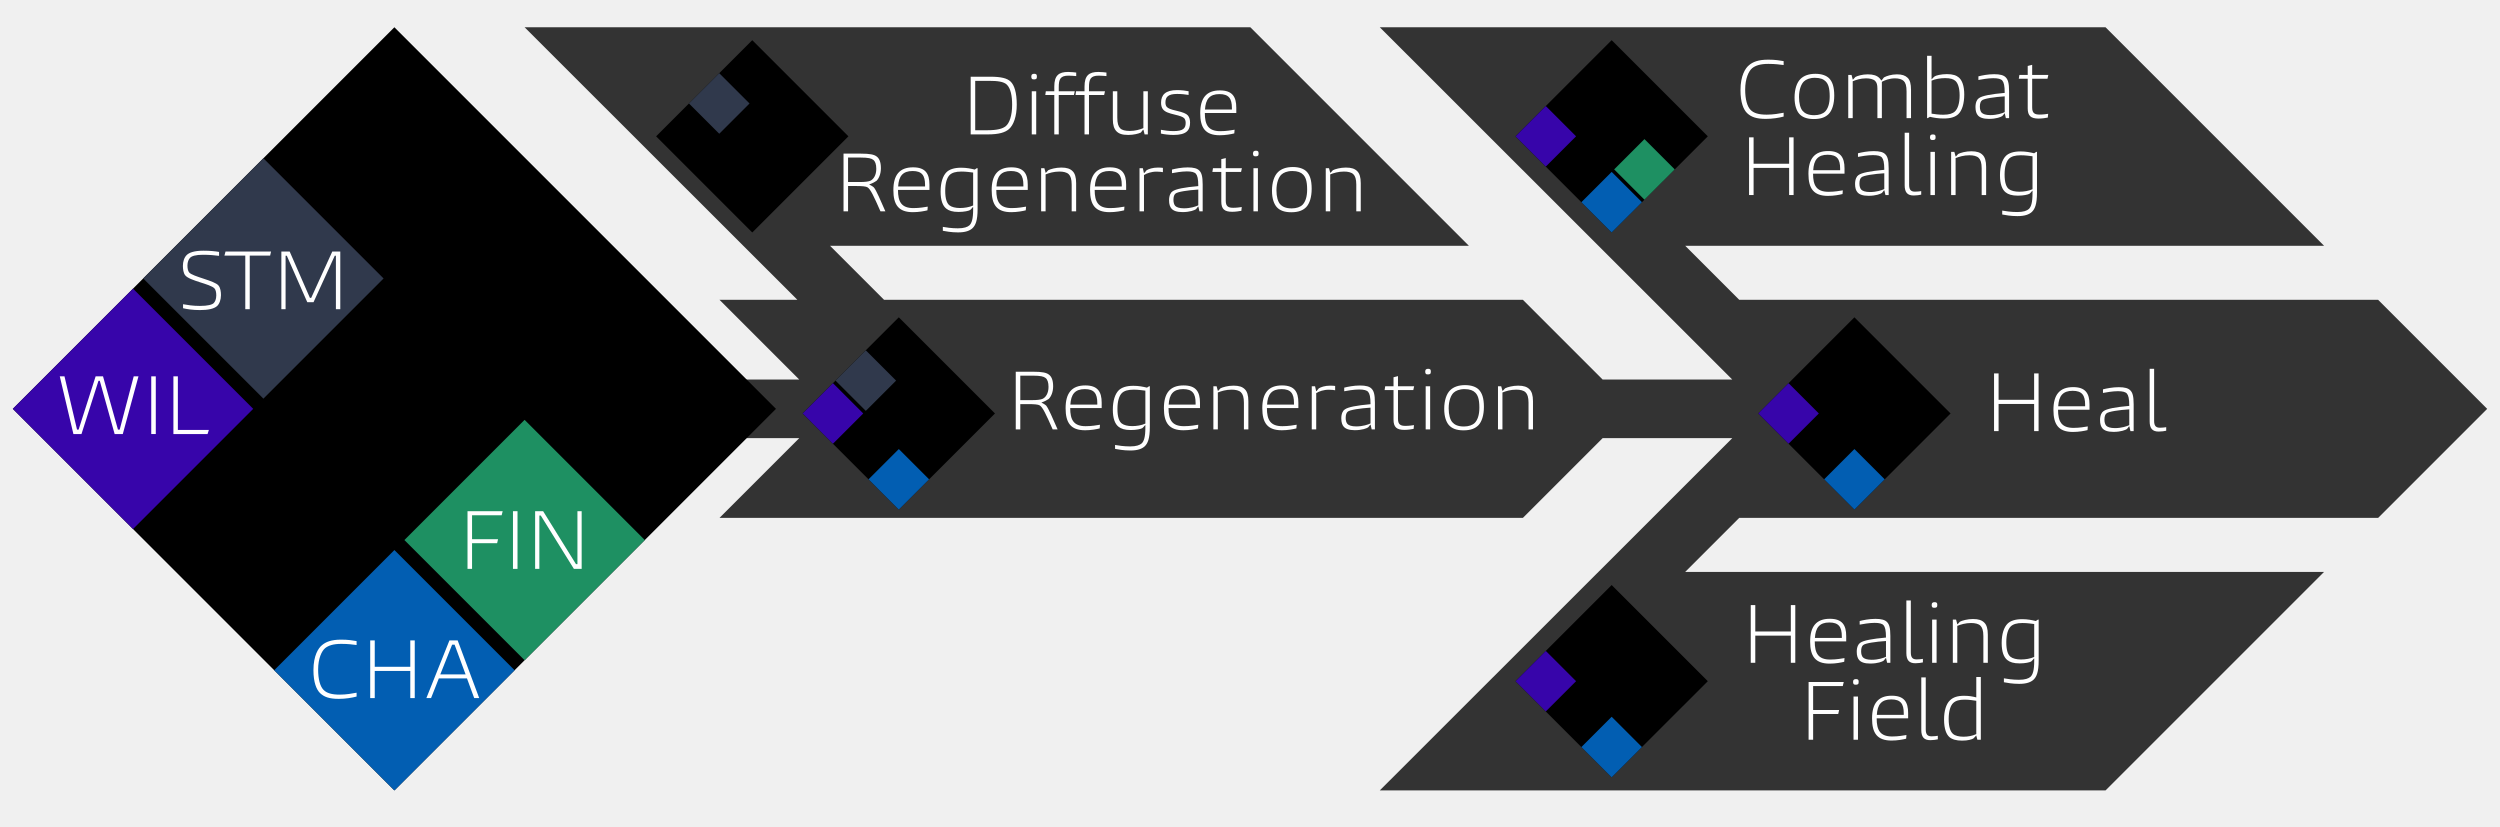
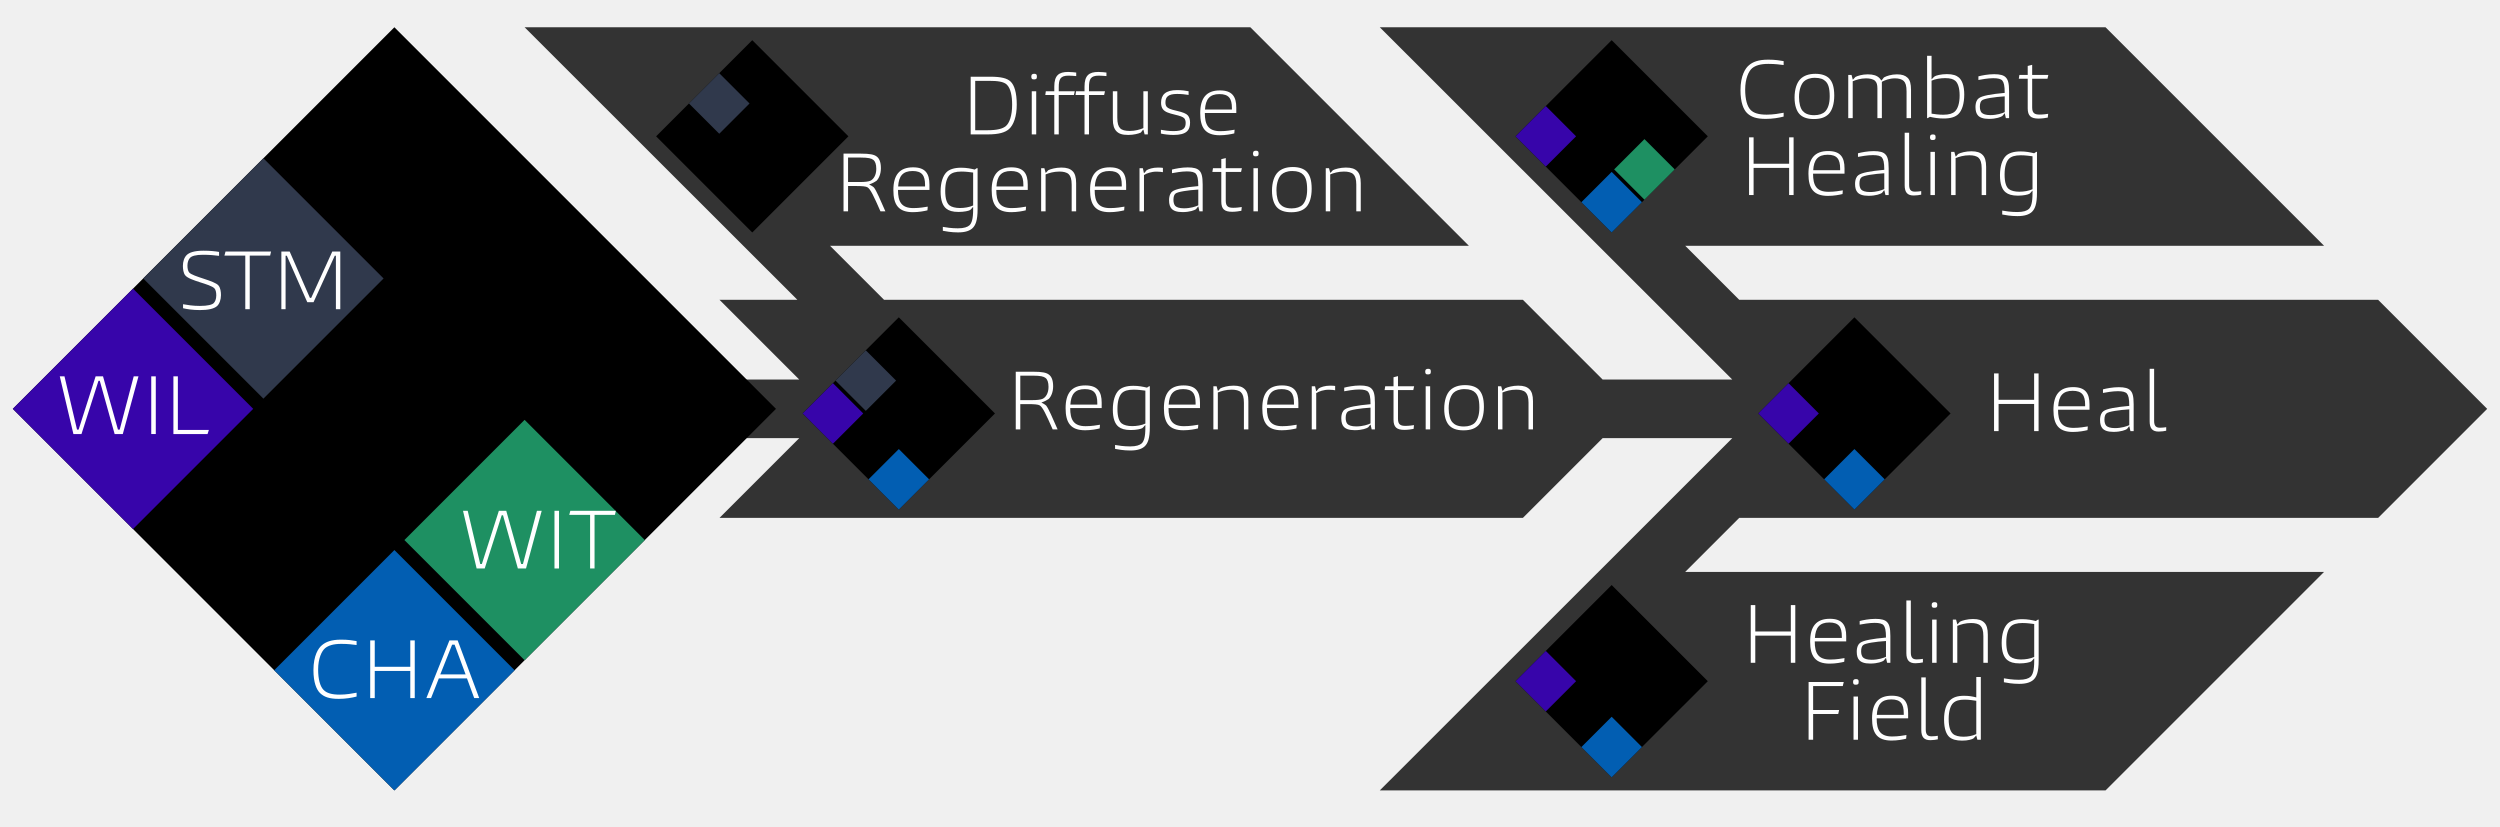
<svg xmlns="http://www.w3.org/2000/svg" width="100%" height="100%" viewBox="0 0 260 86" version="1.1" xml:space="preserve" style="fill-rule:evenodd;clip-rule:evenodd;stroke-linejoin:round;stroke-miterlimit:1.414;">
  <g id="primary">
    <g transform="matrix(1,0,0,1,-1.5035,0)">
      <path d="M159.886,53.858L76.333,53.858L84.628,45.564L78.71,45.564L78.71,39.475L84.626,39.475L76.331,31.181L84.43,31.181L56.061,2.835L131.541,2.837L154.266,25.561L87.825,25.56L93.446,31.181L159.884,31.181L168.179,39.475L181.661,39.475L145,2.835L220.48,2.837L243.206,25.561L176.764,25.56L182.385,31.181L248.83,31.181L260.17,42.521L248.833,53.858L182.385,53.858L176.764,59.479L243.206,59.478L220.48,82.202L145,82.204L181.663,45.564L168.181,45.564L159.886,53.858Z" style="fill:rgb(51,51,51);" />
    </g>
    <g transform="matrix(1,0,0,1,-1.5035,0)">
-       <path d="M2.837,42.52L42.521,82.204L82.205,42.521L42.52,2.836L2.837,42.52Z" style="fill:black;" />
+       <path d="M2.837,42.52L42.521,82.204L82.205,42.521L42.52,2.836L2.837,42.52Z" />
      <g transform="matrix(0.314988,0,0,0.314988,1.94338,29.1267)">
        <path d="M2.837,42.52L42.521,82.204L82.205,42.521L42.52,2.836L2.837,42.52Z" style="fill:rgb(55,5,170);" />
      </g>
      <g transform="matrix(0.314988,0,0,0.314988,15.503,15.567)">
        <path d="M2.837,42.52L42.521,82.204L82.205,42.521L42.52,2.836L2.837,42.52Z" style="fill:rgb(48,57,76);" />
      </g>
      <g transform="matrix(0.314988,-1.61778e-32,-1.69482e-32,0.314988,29.1274,56.3107)">
        <path d="M2.837,42.52L42.521,82.204L82.205,42.521L42.52,2.836L2.837,42.52Z" style="fill:rgb(2,94,178);" />
      </g>
      <g transform="matrix(0.314988,-1.61778e-32,-1.69482e-32,0.314988,42.6674,42.7707)">
        <path d="M2.837,42.52L42.521,82.204L82.205,42.521L42.52,2.836L2.837,42.52Z" style="fill:rgb(30,144,98);" />
      </g>
      <g transform="matrix(1,0,0,1,-5.95196,2.48475)">
        <path d="M30.437,28.211C30.437,27.867 30.381,27.451 30.181,27.211C29.773,26.691 27.477,26.291 27.125,25.843C27.005,25.691 26.949,25.435 26.949,25.131C26.949,24.763 27.077,24.483 27.205,24.347C27.381,24.139 27.821,24.011 28.565,24.011C29.309,24.011 29.733,24.067 30.237,24.123L30.237,23.715C29.829,23.643 29.285,23.587 28.629,23.587C27.645,23.587 27.133,23.787 26.877,24.035C26.605,24.299 26.477,24.731 26.477,25.171C26.477,25.499 26.533,25.923 26.717,26.147C27.173,26.731 29.317,27.027 29.765,27.515C29.885,27.651 29.949,27.907 29.949,28.235C29.949,28.635 29.821,28.899 29.677,29.043C29.509,29.203 29.069,29.331 28.245,29.331C27.493,29.331 26.965,29.235 26.493,29.155L26.493,29.571C26.893,29.667 27.493,29.763 28.237,29.763C29.093,29.763 29.693,29.635 30.021,29.355C30.269,29.139 30.437,28.691 30.437,28.211Z" style="fill:white;fill-rule:nonzero;" />
        <path d="M35.645,23.675L30.909,23.675L30.797,24.099L32.965,24.099L32.965,29.675L33.429,29.675L33.429,24.099L35.549,24.099L35.645,23.675Z" style="fill:white;fill-rule:nonzero;" />
        <path d="M42.845,29.675L42.845,23.675L42.013,23.675L39.821,28.491L39.685,28.491L37.581,23.675L36.717,23.675L36.717,29.675L37.157,29.675L37.157,24.115L37.285,24.115L39.413,28.947L40.061,28.947L42.269,24.115L42.389,24.115L42.389,29.675L42.845,29.675Z" style="fill:white;fill-rule:nonzero;" />
      </g>
      <g transform="matrix(1,0,0,1,-19.5116,15.4648)">
        <path d="M35.417,23.675L34.921,23.675L33.465,29.211L33.281,29.211L31.729,23.675L30.961,23.675L29.193,29.211L29.025,29.211L27.721,23.675L27.233,23.675L28.649,29.675L29.489,29.675L31.257,24.139L31.393,24.139L32.937,29.675L33.785,29.675L35.417,23.675Z" style="fill:white;fill-rule:nonzero;" />
        <rect x="36.745" y="23.675" width="0.472" height="6" style="fill:white;" />
        <path d="M39.513,23.675L39.049,23.675L39.049,29.675L42.601,29.675L42.737,29.251L39.513,29.251L39.513,23.675Z" style="fill:white;fill-rule:nonzero;" />
      </g>
      <g transform="matrix(1,0,0,1,7.67239,42.9271)">
        <path d="M30.917,23.747C30.501,23.675 30.037,23.595 29.317,23.595C28.277,23.595 27.709,23.835 27.317,24.171C26.949,24.467 26.429,25.235 26.429,26.771C26.429,28.059 26.749,28.795 27.117,29.155C27.533,29.547 28.045,29.755 29.069,29.755C29.757,29.755 30.429,29.643 30.917,29.515L30.917,29.115C30.493,29.195 29.845,29.315 29.157,29.315C28.317,29.315 27.805,29.147 27.493,28.835C27.117,28.459 26.917,27.707 26.917,26.699C26.917,25.563 27.285,24.771 27.653,24.475C27.981,24.219 28.461,24.035 29.325,24.035C30.085,24.035 30.501,24.107 30.917,24.155L30.917,23.747Z" style="fill:white;fill-rule:nonzero;" />
        <path d="M36.965,29.675L36.965,23.675L36.501,23.675L36.501,26.419L32.805,26.419L32.805,23.675L32.333,23.675L32.333,29.675L32.805,29.675L32.805,26.851L36.501,26.851L36.501,29.675L36.965,29.675Z" style="fill:white;fill-rule:nonzero;" />
        <path d="M43.669,29.675L41.429,23.675L40.573,23.675L38.173,29.675L38.661,29.675L39.469,27.627L42.397,27.627L43.149,29.675L43.669,29.675ZM42.253,27.211L39.621,27.211L40.853,24.115L41.109,24.115L42.253,27.211Z" style="fill:white;fill-rule:nonzero;" />
      </g>
    </g>
    <g transform="matrix(0.251991,0,-3.85186e-34,0.251991,82.7617,32.2854)">
-       <path d="M2.837,42.52L42.521,82.204L82.205,42.521L42.52,2.836L2.837,42.52Z" style="fill:black;" />
+       <path d="M2.837,42.52L42.521,82.204L82.205,42.521L42.52,2.836L2.837,42.52Z" />
      <g transform="matrix(0.314988,0,0,0.314988,1.94338,29.1267)">
        <path d="M2.837,42.52L42.521,82.204L82.205,42.521L42.52,2.836L2.837,42.52Z" style="fill:rgb(55,5,170);" />
      </g>
      <g transform="matrix(0.314988,0,0,0.314988,15.503,15.567)">
        <path d="M2.837,42.52L42.521,82.204L82.205,42.521L42.52,2.836L2.837,42.52Z" style="fill:rgb(48,57,76);" />
      </g>
      <g transform="matrix(0.314988,-1.61778e-32,-1.69482e-32,0.314988,29.1274,56.3107)">
        <path d="M2.837,42.52L42.521,82.204L82.205,42.521L42.52,2.836L2.837,42.52Z" style="fill:rgb(2,94,178);" />
      </g>
    </g>
    <g transform="matrix(0.251991,0,-3.85186e-34,0.251991,67.5201,3.46329)">
-       <path d="M2.837,42.52L42.521,82.204L82.205,42.521L42.52,2.836L2.837,42.52Z" style="fill:black;" />
+       <path d="M2.837,42.52L42.521,82.204L82.205,42.521L42.52,2.836L2.837,42.52Z" />
      <g transform="matrix(0.314988,0,0,0.314988,15.503,15.567)">
        <path d="M2.837,42.52L42.521,82.204L82.205,42.521L42.52,2.836L2.837,42.52Z" style="fill:rgb(48,57,76);" />
      </g>
    </g>
    <g transform="matrix(0.251991,0,-3.85186e-34,0.251991,156.897,3.46329)">
-       <path d="M2.837,42.52L42.521,82.204L82.205,42.521L42.52,2.836L2.837,42.52Z" style="fill:black;" />
+       <path d="M2.837,42.52L42.521,82.204L82.205,42.521L42.52,2.836L2.837,42.52Z" />
      <g transform="matrix(0.314988,0,0,0.314988,1.94338,29.1267)">
        <path d="M2.837,42.52L42.521,82.204L82.205,42.521L42.52,2.836L2.837,42.52Z" style="fill:rgb(55,5,170);" />
      </g>
      <g transform="matrix(0.314988,-1.61778e-32,-1.69482e-32,0.314988,29.1274,56.3107)">
        <path d="M2.837,42.52L42.521,82.204L82.205,42.521L42.52,2.836L2.837,42.52Z" style="fill:rgb(2,94,178);" />
      </g>
      <g transform="matrix(0.314988,-1.61778e-32,-1.69482e-32,0.314988,42.6615,42.7766)">
        <path d="M2.837,42.52L42.521,82.204L82.205,42.521L42.52,2.836L2.837,42.52Z" style="fill:rgb(30,144,98);" />
      </g>
    </g>
    <g transform="matrix(0.251991,0,-3.85186e-34,0.251991,156.897,60.1292)">
-       <path d="M2.837,42.52L42.521,82.204L82.205,42.521L42.52,2.836L2.837,42.52Z" style="fill:black;" />
+       <path d="M2.837,42.52L42.521,82.204L82.205,42.521L42.52,2.836L2.837,42.52Z" />
      <g transform="matrix(0.314988,0,0,0.314988,1.94338,29.1267)">
        <path d="M2.837,42.52L42.521,82.204L82.205,42.521L42.52,2.836L2.837,42.52Z" style="fill:rgb(55,5,170);" />
      </g>
      <g transform="matrix(0.314988,-1.61778e-32,-1.69482e-32,0.314988,29.1274,56.3107)">
        <path d="M2.837,42.52L42.521,82.204L82.205,42.521L42.52,2.836L2.837,42.52Z" style="fill:rgb(2,94,178);" />
      </g>
    </g>
    <g transform="matrix(0.251991,0,-3.85186e-34,0.251991,182.145,32.2854)">
-       <path d="M2.837,42.52L42.521,82.204L82.205,42.521L42.52,2.836L2.837,42.52Z" style="fill:black;" />
+       <path d="M2.837,42.52L42.521,82.204L82.205,42.521L42.52,2.836L2.837,42.52Z" />
      <g transform="matrix(0.314988,0,0,0.314988,1.94338,29.1267)">
        <path d="M2.837,42.52L42.521,82.204L82.205,42.521L42.52,2.836L2.837,42.52Z" style="fill:rgb(55,5,170);" />
      </g>
      <g transform="matrix(0.314988,-1.61778e-32,-1.69482e-32,0.314988,29.1274,56.3107)">
        <path d="M2.837,42.52L42.521,82.204L82.205,42.521L42.52,2.836L2.837,42.52Z" style="fill:rgb(2,94,178);" />
      </g>
    </g>
    <g transform="matrix(1,0,0,1,19.9225,2.20558)">
      <path d="M85.716,36.454L85.716,42.454L86.188,42.454L86.188,39.822L87.02,39.822C87.628,39.822 88.052,39.854 88.212,39.958C88.524,40.15 88.868,40.886 89.556,42.454L90.068,42.454C89.556,41.278 89.124,40.278 88.884,39.982C88.796,39.886 88.564,39.75 88.396,39.67L88.396,39.654C88.724,39.542 89.052,39.358 89.14,39.286C89.38,39.062 89.604,38.582 89.604,37.974C89.604,37.302 89.42,36.934 89.148,36.742C88.892,36.55 88.46,36.454 87.524,36.454L85.716,36.454ZM86.188,36.862L87.492,36.862C88.3,36.862 88.62,36.95 88.812,37.102C89.004,37.246 89.124,37.55 89.124,38.038C89.124,38.686 88.836,39.142 88.476,39.286C88.284,39.358 87.964,39.406 87.452,39.406L86.188,39.406L86.188,36.862Z" style="fill:white;fill-rule:nonzero;" />
      <path d="M90.9,40.246C90.9,41.774 91.436,42.542 92.932,42.542C93.548,42.542 94.124,42.43 94.444,42.35L94.476,41.966C94.164,42.014 93.636,42.118 92.988,42.118C91.732,42.118 91.38,41.454 91.38,40.23L94.652,40.23L94.652,39.678C94.652,38.526 94.228,37.878 92.948,37.878C91.54,37.878 90.9,38.678 90.9,40.246ZM92.9,38.262C93.868,38.262 94.196,38.718 94.196,39.71L94.196,39.87L91.396,39.87C91.46,38.806 91.868,38.262 92.9,38.262Z" style="fill:white;fill-rule:nonzero;" />
      <path d="M99.66,37.966L99.58,37.966L99.364,38.11C98.964,38.014 98.516,37.918 97.948,37.918C97.188,37.918 96.708,38.11 96.428,38.382C96.044,38.766 95.812,39.462 95.812,40.398C95.812,41.318 96.036,41.886 96.404,42.174C96.66,42.382 97.044,42.518 97.676,42.518C98.26,42.518 98.748,42.406 98.884,42.318C98.932,42.294 99.092,42.102 99.164,42.014L99.196,42.014L99.196,42.254C99.196,43.262 99.044,43.678 98.82,43.902C98.612,44.086 98.26,44.222 97.604,44.222C96.94,44.222 96.356,44.126 96.044,44.07L96.044,44.478C96.348,44.534 96.916,44.646 97.628,44.646C98.42,44.646 98.852,44.462 99.124,44.214C99.436,43.918 99.66,43.43 99.66,42.214L99.66,37.966ZM96.292,40.318C96.292,39.494 96.476,38.958 96.748,38.678C96.996,38.438 97.38,38.318 97.98,38.318C98.452,38.318 98.868,38.382 99.196,38.422L99.196,41.846C98.796,42.03 98.284,42.11 97.82,42.11C97.372,42.11 96.964,42.014 96.732,41.83C96.46,41.614 96.292,41.15 96.292,40.318Z" style="fill:white;fill-rule:nonzero;" />
      <path d="M101.124,40.246C101.124,41.774 101.66,42.542 103.156,42.542C103.772,42.542 104.348,42.43 104.668,42.35L104.7,41.966C104.388,42.014 103.86,42.118 103.212,42.118C101.956,42.118 101.604,41.454 101.604,40.23L104.876,40.23L104.876,39.678C104.876,38.526 104.452,37.878 103.172,37.878C101.764,37.878 101.124,38.678 101.124,40.246ZM103.124,38.262C104.092,38.262 104.42,38.718 104.42,39.71L104.42,39.87L101.62,39.87C101.684,38.806 102.092,38.262 103.124,38.262Z" style="fill:white;fill-rule:nonzero;" />
      <path d="M109.908,42.454L109.908,39.518C109.908,38.91 109.78,38.502 109.532,38.27C109.292,38.03 108.948,37.902 108.364,37.902C107.796,37.902 107.22,38.062 107.004,38.182C106.98,38.198 106.796,38.406 106.772,38.438L106.732,38.438L106.604,37.966L106.268,37.966L106.268,42.454L106.732,42.454L106.732,38.614C107.084,38.47 107.588,38.318 108.164,38.318C108.58,38.318 108.932,38.398 109.132,38.59C109.332,38.782 109.444,39.11 109.444,39.678L109.444,42.454L109.908,42.454Z" style="fill:white;fill-rule:nonzero;" />
      <path d="M111.356,40.246C111.356,41.774 111.892,42.542 113.388,42.542C114.004,42.542 114.58,42.43 114.9,42.35L114.932,41.966C114.62,42.014 114.092,42.118 113.444,42.118C112.188,42.118 111.836,41.454 111.836,40.23L115.108,40.23L115.108,39.678C115.108,38.526 114.684,37.878 113.404,37.878C111.996,37.878 111.356,38.678 111.356,40.246ZM113.356,38.262C114.324,38.262 114.652,38.718 114.652,39.71L114.652,39.87L111.852,39.87C111.916,38.806 112.324,38.262 113.356,38.262Z" style="fill:white;fill-rule:nonzero;" />
      <path d="M116.5,37.966L116.5,42.454L116.964,42.454L116.964,38.678C117.236,38.502 117.748,38.318 118.292,38.326C118.564,38.326 118.796,38.358 118.932,38.382L118.932,37.934C118.812,37.918 118.644,37.902 118.42,37.902C117.86,37.902 117.452,38.054 117.236,38.182C117.22,38.198 117.028,38.43 117.004,38.462L116.956,38.462L116.844,37.966L116.5,37.966Z" style="fill:white;fill-rule:nonzero;" />
      <path d="M123.068,42.454L123.068,39.67C123.068,38.79 122.94,38.454 122.74,38.238C122.524,37.99 122.132,37.886 121.516,37.886C120.876,37.886 120.212,38.022 119.876,38.11L119.876,38.486C120.18,38.43 120.876,38.302 121.42,38.302C121.924,38.302 122.22,38.382 122.364,38.55C122.516,38.734 122.612,39.054 122.612,39.83C121.18,39.958 120.268,40.126 119.924,40.382C119.748,40.494 119.572,40.798 119.572,41.302C119.572,41.718 119.668,41.998 119.828,42.174C120.012,42.382 120.348,42.534 120.972,42.534C121.748,42.534 122.228,42.334 122.364,42.238C122.404,42.206 122.516,42.054 122.58,41.966L122.62,41.966L122.732,42.454L123.068,42.454ZM122.612,41.83C122.372,41.95 121.804,42.142 121.124,42.142C120.636,42.142 120.348,42.03 120.212,41.886C120.1,41.758 120.028,41.55 120.028,41.262C120.028,40.926 120.108,40.726 120.228,40.622C120.412,40.422 121.572,40.254 122.612,40.19L122.612,41.83Z" style="fill:white;fill-rule:nonzero;" />
      <path d="M127.148,37.966L125.468,37.966L125.468,36.91L125.004,37.03L125.004,37.966L124.14,37.966L124.076,38.358L125.004,38.358L125.004,41.438C125.004,42.214 125.332,42.502 126.132,42.502C126.476,42.502 126.852,42.446 127.092,42.398L127.132,42.006C126.956,42.03 126.62,42.086 126.252,42.086C125.748,42.086 125.468,41.958 125.468,41.35L125.468,38.358L127.06,38.358L127.148,37.966Z" style="fill:white;fill-rule:nonzero;" />
      <path d="M128.812,42.454L128.812,37.966L128.348,37.966L128.348,42.454L128.812,42.454ZM128.884,36.438C128.884,36.334 128.868,36.254 128.812,36.206C128.772,36.166 128.7,36.15 128.604,36.15C128.5,36.15 128.42,36.174 128.396,36.206C128.332,36.238 128.3,36.326 128.3,36.446C128.3,36.55 128.324,36.63 128.364,36.67C128.404,36.718 128.476,36.734 128.588,36.734C128.676,36.734 128.764,36.718 128.812,36.678C128.868,36.638 128.884,36.542 128.884,36.438Z" style="fill:white;fill-rule:nonzero;" />
      <path d="M134.404,40.11C134.404,39.182 134.204,38.662 133.876,38.318C133.596,38.038 133.124,37.846 132.444,37.846C131.732,37.846 131.236,38.054 130.916,38.358C130.508,38.742 130.276,39.446 130.276,40.318C130.276,41.182 130.508,41.71 130.764,42.006C131.06,42.342 131.532,42.55 132.276,42.55C133.068,42.55 133.524,42.334 133.836,42.014C134.18,41.654 134.404,40.99 134.404,40.11ZM132.324,42.15C131.676,42.15 131.332,41.95 131.116,41.702C130.892,41.446 130.74,40.934 130.74,40.262C130.74,39.446 130.988,38.878 131.26,38.63C131.468,38.438 131.836,38.262 132.388,38.262C132.948,38.262 133.292,38.406 133.516,38.638C133.756,38.886 133.932,39.27 133.932,40.19C133.932,40.99 133.732,41.486 133.452,41.774C133.22,42.006 132.82,42.15 132.324,42.15Z" style="fill:white;fill-rule:nonzero;" />
      <path d="M139.508,42.454L139.508,39.518C139.508,38.91 139.38,38.502 139.132,38.27C138.892,38.03 138.548,37.902 137.964,37.902C137.396,37.902 136.82,38.062 136.604,38.182C136.58,38.198 136.396,38.406 136.372,38.438L136.332,38.438L136.204,37.966L135.868,37.966L135.868,42.454L136.332,42.454L136.332,38.614C136.684,38.47 137.188,38.318 137.764,38.318C138.18,38.318 138.532,38.398 138.732,38.59C138.932,38.782 139.044,39.11 139.044,39.678L139.044,42.454L139.508,42.454Z" style="fill:white;fill-rule:nonzero;" />
    </g>
    <g transform="matrix(1,0,0,1,103.365,2.38158)">
      <path d="M108.648,42.454L108.648,36.454L108.184,36.454L108.184,39.198L104.488,39.198L104.488,36.454L104.016,36.454L104.016,42.454L104.488,42.454L104.488,39.63L108.184,39.63L108.184,42.454L108.648,42.454Z" style="fill:white;fill-rule:nonzero;" />
      <path d="M110.192,40.246C110.192,41.774 110.728,42.542 112.224,42.542C112.84,42.542 113.416,42.43 113.736,42.35L113.768,41.966C113.456,42.014 112.928,42.118 112.28,42.118C111.024,42.118 110.672,41.454 110.672,40.23L113.944,40.23L113.944,39.678C113.944,38.526 113.52,37.878 112.24,37.878C110.832,37.878 110.192,38.678 110.192,40.246ZM112.192,38.262C113.16,38.262 113.488,38.718 113.488,39.71L113.488,39.87L110.688,39.87C110.752,38.806 111.16,38.262 112.192,38.262Z" style="fill:white;fill-rule:nonzero;" />
      <path d="M118.536,42.454L118.536,39.67C118.536,38.79 118.408,38.454 118.208,38.238C117.992,37.99 117.6,37.886 116.984,37.886C116.344,37.886 115.68,38.022 115.344,38.11L115.344,38.486C115.648,38.43 116.344,38.302 116.888,38.302C117.392,38.302 117.688,38.382 117.832,38.55C117.984,38.734 118.08,39.054 118.08,39.83C116.648,39.958 115.736,40.126 115.392,40.382C115.216,40.494 115.04,40.798 115.04,41.302C115.04,41.718 115.136,41.998 115.296,42.174C115.48,42.382 115.816,42.534 116.44,42.534C117.216,42.534 117.696,42.334 117.832,42.238C117.872,42.206 117.984,42.054 118.048,41.966L118.088,41.966L118.2,42.454L118.536,42.454ZM118.08,41.83C117.84,41.95 117.272,42.142 116.592,42.142C116.104,42.142 115.816,42.03 115.68,41.886C115.568,41.758 115.496,41.55 115.496,41.262C115.496,40.926 115.576,40.726 115.696,40.622C115.88,40.422 117.04,40.254 118.08,40.19L118.08,41.83Z" style="fill:white;fill-rule:nonzero;" />
      <path d="M120.2,35.974L120.2,41.438C120.2,42.19 120.496,42.502 121.144,42.502C121.448,42.502 121.728,42.454 121.92,42.414L121.92,42.046C121.76,42.07 121.544,42.102 121.28,42.102C120.904,42.102 120.664,41.966 120.664,41.39L120.664,35.974L120.2,35.974Z" style="fill:white;fill-rule:nonzero;" />
    </g>
    <g transform="matrix(1,0,0,1,84.4459,26.4758)">
      <path d="M102.264,42.454L102.264,36.454L101.8,36.454L101.8,39.198L98.104,39.198L98.104,36.454L97.632,36.454L97.632,42.454L98.104,42.454L98.104,39.63L101.8,39.63L101.8,42.454L102.264,42.454Z" style="fill:white;fill-rule:nonzero;" />
      <path d="M103.808,40.246C103.808,41.774 104.344,42.542 105.84,42.542C106.456,42.542 107.032,42.43 107.352,42.35L107.384,41.966C107.072,42.014 106.544,42.118 105.896,42.118C104.64,42.118 104.288,41.454 104.288,40.23L107.56,40.23L107.56,39.678C107.56,38.526 107.136,37.878 105.856,37.878C104.448,37.878 103.808,38.678 103.808,40.246ZM105.808,38.262C106.776,38.262 107.104,38.718 107.104,39.71L107.104,39.87L104.304,39.87C104.368,38.806 104.776,38.262 105.808,38.262Z" style="fill:white;fill-rule:nonzero;" />
      <path d="M112.152,42.454L112.152,39.67C112.152,38.79 112.024,38.454 111.824,38.238C111.608,37.99 111.216,37.886 110.6,37.886C109.96,37.886 109.296,38.022 108.96,38.11L108.96,38.486C109.264,38.43 109.96,38.302 110.504,38.302C111.008,38.302 111.304,38.382 111.448,38.55C111.6,38.734 111.696,39.054 111.696,39.83C110.264,39.958 109.352,40.126 109.008,40.382C108.832,40.494 108.656,40.798 108.656,41.302C108.656,41.718 108.752,41.998 108.912,42.174C109.096,42.382 109.432,42.534 110.056,42.534C110.832,42.534 111.312,42.334 111.448,42.238C111.488,42.206 111.6,42.054 111.664,41.966L111.704,41.966L111.816,42.454L112.152,42.454ZM111.696,41.83C111.456,41.95 110.888,42.142 110.208,42.142C109.72,42.142 109.432,42.03 109.296,41.886C109.184,41.758 109.112,41.55 109.112,41.262C109.112,40.926 109.192,40.726 109.312,40.622C109.496,40.422 110.656,40.254 111.696,40.19L111.696,41.83Z" style="fill:white;fill-rule:nonzero;" />
      <path d="M113.816,35.974L113.816,41.438C113.816,42.19 114.112,42.502 114.76,42.502C115.064,42.502 115.344,42.454 115.536,42.414L115.536,42.046C115.376,42.07 115.16,42.102 114.896,42.102C114.52,42.102 114.28,41.966 114.28,41.39L114.28,35.974L113.816,35.974Z" style="fill:white;fill-rule:nonzero;" />
      <path d="M116.96,42.454L116.96,37.966L116.496,37.966L116.496,42.454L116.96,42.454ZM117.032,36.438C117.032,36.334 117.016,36.254 116.96,36.206C116.92,36.166 116.848,36.15 116.752,36.15C116.648,36.15 116.568,36.174 116.544,36.206C116.48,36.238 116.448,36.326 116.448,36.446C116.448,36.55 116.472,36.63 116.512,36.67C116.552,36.718 116.624,36.734 116.736,36.734C116.824,36.734 116.912,36.718 116.96,36.678C117.016,36.638 117.032,36.542 117.032,36.438Z" style="fill:white;fill-rule:nonzero;" />
      <path d="M122.288,42.454L122.288,39.518C122.288,38.91 122.16,38.502 121.912,38.27C121.672,38.03 121.328,37.902 120.744,37.902C120.176,37.902 119.6,38.062 119.384,38.182C119.36,38.198 119.176,38.406 119.152,38.438L119.112,38.438L118.984,37.966L118.648,37.966L118.648,42.454L119.112,42.454L119.112,38.614C119.464,38.47 119.968,38.318 120.544,38.318C120.96,38.318 121.312,38.398 121.512,38.59C121.712,38.782 121.824,39.11 121.824,39.678L121.824,42.454L122.288,42.454Z" style="fill:white;fill-rule:nonzero;" />
      <path d="M127.576,37.966L127.496,37.966L127.28,38.11C126.88,38.014 126.432,37.918 125.864,37.918C125.104,37.918 124.624,38.11 124.344,38.382C123.96,38.766 123.728,39.462 123.728,40.398C123.728,41.318 123.952,41.886 124.32,42.174C124.576,42.382 124.96,42.518 125.592,42.518C126.176,42.518 126.664,42.406 126.8,42.318C126.848,42.294 127.008,42.102 127.08,42.014L127.112,42.014L127.112,42.254C127.112,43.262 126.96,43.678 126.736,43.902C126.528,44.086 126.176,44.222 125.52,44.222C124.856,44.222 124.272,44.126 123.96,44.07L123.96,44.478C124.264,44.534 124.832,44.646 125.544,44.646C126.336,44.646 126.768,44.462 127.04,44.214C127.352,43.918 127.576,43.43 127.576,42.214L127.576,37.966ZM124.208,40.318C124.208,39.494 124.392,38.958 124.664,38.678C124.912,38.438 125.296,38.318 125.896,38.318C126.368,38.318 126.784,38.382 127.112,38.422L127.112,41.846C126.712,42.03 126.2,42.11 125.736,42.11C125.288,42.11 124.88,42.014 124.648,41.83C124.376,41.614 124.208,41.15 124.208,40.318Z" style="fill:white;fill-rule:nonzero;" />
      <path d="M104.12,50.454L104.12,47.782L106.728,47.782L106.824,47.366L104.12,47.366L104.12,44.878L107.2,44.878L107.304,44.454L103.648,44.454L103.648,50.454L104.12,50.454Z" style="fill:white;fill-rule:nonzero;" />
      <path d="M108.784,50.454L108.784,45.966L108.32,45.966L108.32,50.454L108.784,50.454ZM108.856,44.438C108.856,44.334 108.84,44.254 108.784,44.206C108.744,44.166 108.672,44.15 108.576,44.15C108.472,44.15 108.392,44.174 108.368,44.206C108.304,44.238 108.272,44.326 108.272,44.446C108.272,44.55 108.296,44.63 108.336,44.67C108.376,44.718 108.448,44.734 108.56,44.734C108.648,44.734 108.736,44.718 108.784,44.678C108.84,44.638 108.856,44.542 108.856,44.438Z" style="fill:white;fill-rule:nonzero;" />
      <path d="M110.248,48.246C110.248,49.774 110.784,50.542 112.28,50.542C112.896,50.542 113.472,50.43 113.792,50.35L113.824,49.966C113.512,50.014 112.984,50.118 112.336,50.118C111.08,50.118 110.728,49.454 110.728,48.23L114,48.23L114,47.678C114,46.526 113.576,45.878 112.296,45.878C110.888,45.878 110.248,46.678 110.248,48.246ZM112.248,46.262C113.216,46.262 113.544,46.718 113.544,47.71L113.544,47.87L110.744,47.87C110.808,46.806 111.216,46.262 112.248,46.262Z" style="fill:white;fill-rule:nonzero;" />
      <path d="M115.368,43.974L115.368,49.438C115.368,50.19 115.664,50.502 116.312,50.502C116.616,50.502 116.896,50.454 117.088,50.414L117.088,50.046C116.928,50.07 116.712,50.102 116.448,50.102C116.072,50.102 115.832,49.966 115.832,49.39L115.832,43.974L115.368,43.974Z" style="fill:white;fill-rule:nonzero;" />
      <path d="M121.088,46.054C120.712,45.958 120.344,45.886 119.808,45.886C119.128,45.886 118.672,46.046 118.352,46.358C117.96,46.726 117.736,47.438 117.736,48.342C117.736,49.366 117.992,49.926 118.304,50.19C118.584,50.422 118.992,50.55 119.624,50.55C120.24,50.55 120.648,50.414 120.784,50.326C120.832,50.294 120.984,50.118 121.064,50.03L121.088,50.03L121.2,50.454L121.56,50.454L121.56,43.934L121.088,43.934L121.088,46.054ZM118.216,48.31C118.216,47.446 118.416,46.894 118.688,46.638C118.944,46.398 119.312,46.286 119.872,46.286C120.368,46.286 120.784,46.366 121.088,46.406L121.088,49.87C120.688,50.062 120.2,50.142 119.752,50.142C119.28,50.142 118.88,50.038 118.672,49.854C118.424,49.638 118.216,49.19 118.216,48.31Z" style="fill:white;fill-rule:nonzero;" />
    </g>
    <g transform="matrix(1,0,0,1,84.2699,-30.1698)">
      <path d="M101.228,36.526C100.812,36.454 100.348,36.374 99.628,36.374C98.588,36.374 98.02,36.614 97.628,36.95C97.26,37.246 96.74,38.014 96.74,39.55C96.74,40.838 97.06,41.574 97.428,41.934C97.844,42.326 98.356,42.534 99.38,42.534C100.068,42.534 100.74,42.422 101.228,42.294L101.228,41.894C100.804,41.974 100.156,42.094 99.468,42.094C98.628,42.094 98.116,41.926 97.804,41.614C97.428,41.238 97.228,40.486 97.228,39.478C97.228,38.342 97.596,37.55 97.964,37.254C98.292,36.998 98.772,36.814 99.636,36.814C100.396,36.814 100.812,36.886 101.228,36.934L101.228,36.526Z" style="fill:white;fill-rule:nonzero;" />
      <path d="M106.492,40.11C106.492,39.182 106.292,38.662 105.964,38.318C105.684,38.038 105.212,37.846 104.532,37.846C103.82,37.846 103.324,38.054 103.004,38.358C102.596,38.742 102.364,39.446 102.364,40.318C102.364,41.182 102.596,41.71 102.852,42.006C103.148,42.342 103.62,42.55 104.364,42.55C105.156,42.55 105.612,42.334 105.924,42.014C106.268,41.654 106.492,40.99 106.492,40.11ZM104.412,42.15C103.764,42.15 103.42,41.95 103.204,41.702C102.98,41.446 102.828,40.934 102.828,40.262C102.828,39.446 103.076,38.878 103.348,38.63C103.556,38.438 103.924,38.262 104.476,38.262C105.036,38.262 105.38,38.406 105.604,38.638C105.844,38.886 106.02,39.27 106.02,40.19C106.02,40.99 105.82,41.486 105.54,41.774C105.308,42.006 104.908,42.15 104.412,42.15Z" style="fill:white;fill-rule:nonzero;" />
      <path d="M114.476,42.454L114.476,39.518C114.476,38.902 114.372,38.494 114.116,38.254C113.876,38.022 113.54,37.902 113.012,37.902C112.428,37.902 111.916,38.078 111.66,38.222L111.412,38.534L111.372,38.534C111.332,38.462 111.276,38.366 111.172,38.27C110.924,38.03 110.556,37.902 109.98,37.902C109.396,37.902 108.9,38.062 108.692,38.174L108.452,38.438L108.412,38.438L108.292,37.966L107.948,37.966L107.948,42.454L108.412,42.454L108.412,38.622C108.748,38.486 109.212,38.318 109.796,38.318C110.164,38.318 110.54,38.39 110.732,38.574C110.916,38.75 110.98,38.99 110.98,39.382L110.98,42.454L111.444,42.454L111.444,38.678C111.764,38.51 112.236,38.318 112.812,38.318C113.188,38.318 113.524,38.406 113.716,38.59C113.908,38.774 114.012,39.086 114.012,39.678L114.012,42.454L114.476,42.454Z" style="fill:white;fill-rule:nonzero;" />
      <path d="M120.012,39.998C120.012,39.078 119.78,38.526 119.46,38.238C119.204,38.014 118.828,37.878 118.204,37.878C117.596,37.878 117.068,38.022 116.94,38.11C116.892,38.134 116.708,38.31 116.644,38.398L116.612,38.398L116.612,35.974L116.148,35.974L116.148,42.454L116.212,42.454L116.444,42.318C116.844,42.414 117.316,42.494 117.868,42.494C118.628,42.494 119.092,42.326 119.396,42.038C119.78,41.67 120.012,40.95 120.012,39.998ZM119.532,40.094C119.532,40.926 119.332,41.486 119.044,41.758C118.804,41.982 118.428,42.102 117.82,42.102C117.364,42.102 116.924,42.038 116.612,41.99L116.612,38.558C117.004,38.382 117.54,38.294 118.028,38.294C118.564,38.294 118.884,38.398 119.092,38.582C119.324,38.79 119.532,39.254 119.532,40.094Z" style="fill:white;fill-rule:nonzero;" />
      <path d="M124.676,42.454L124.676,39.67C124.676,38.79 124.548,38.454 124.348,38.238C124.132,37.99 123.74,37.886 123.124,37.886C122.484,37.886 121.82,38.022 121.484,38.11L121.484,38.486C121.788,38.43 122.484,38.302 123.028,38.302C123.532,38.302 123.828,38.382 123.972,38.55C124.124,38.734 124.22,39.054 124.22,39.83C122.788,39.958 121.876,40.126 121.532,40.382C121.356,40.494 121.18,40.798 121.18,41.302C121.18,41.718 121.276,41.998 121.436,42.174C121.62,42.382 121.956,42.534 122.58,42.534C123.356,42.534 123.836,42.334 123.972,42.238C124.012,42.206 124.124,42.054 124.188,41.966L124.228,41.966L124.34,42.454L124.676,42.454ZM124.22,41.83C123.98,41.95 123.412,42.142 122.732,42.142C122.244,42.142 121.956,42.03 121.82,41.886C121.708,41.758 121.636,41.55 121.636,41.262C121.636,40.926 121.716,40.726 121.836,40.622C122.02,40.422 123.18,40.254 124.22,40.19L124.22,41.83Z" style="fill:white;fill-rule:nonzero;" />
      <path d="M128.756,37.966L127.076,37.966L127.076,36.91L126.612,37.03L126.612,37.966L125.748,37.966L125.684,38.358L126.612,38.358L126.612,41.438C126.612,42.214 126.94,42.502 127.74,42.502C128.084,42.502 128.46,42.446 128.7,42.398L128.74,42.006C128.564,42.03 128.228,42.086 127.86,42.086C127.356,42.086 127.076,41.958 127.076,41.35L127.076,38.358L128.668,38.358L128.756,37.966Z" style="fill:white;fill-rule:nonzero;" />
      <path d="M102.264,50.454L102.264,44.454L101.8,44.454L101.8,47.198L98.104,47.198L98.104,44.454L97.632,44.454L97.632,50.454L98.104,50.454L98.104,47.63L101.8,47.63L101.8,50.454L102.264,50.454Z" style="fill:white;fill-rule:nonzero;" />
      <path d="M103.808,48.246C103.808,49.774 104.344,50.542 105.84,50.542C106.456,50.542 107.032,50.43 107.352,50.35L107.384,49.966C107.072,50.014 106.544,50.118 105.896,50.118C104.64,50.118 104.288,49.454 104.288,48.23L107.56,48.23L107.56,47.678C107.56,46.526 107.136,45.878 105.856,45.878C104.448,45.878 103.808,46.678 103.808,48.246ZM105.808,46.262C106.776,46.262 107.104,46.718 107.104,47.71L107.104,47.87L104.304,47.87C104.368,46.806 104.776,46.262 105.808,46.262Z" style="fill:white;fill-rule:nonzero;" />
      <path d="M112.152,50.454L112.152,47.67C112.152,46.79 112.024,46.454 111.824,46.238C111.608,45.99 111.216,45.886 110.6,45.886C109.96,45.886 109.296,46.022 108.96,46.11L108.96,46.486C109.264,46.43 109.96,46.302 110.504,46.302C111.008,46.302 111.304,46.382 111.448,46.55C111.6,46.734 111.696,47.054 111.696,47.83C110.264,47.958 109.352,48.126 109.008,48.382C108.832,48.494 108.656,48.798 108.656,49.302C108.656,49.718 108.752,49.998 108.912,50.174C109.096,50.382 109.432,50.534 110.056,50.534C110.832,50.534 111.312,50.334 111.448,50.238C111.488,50.206 111.6,50.054 111.664,49.966L111.704,49.966L111.816,50.454L112.152,50.454ZM111.696,49.83C111.456,49.95 110.888,50.142 110.208,50.142C109.72,50.142 109.432,50.03 109.296,49.886C109.184,49.758 109.112,49.55 109.112,49.262C109.112,48.926 109.192,48.726 109.312,48.622C109.496,48.422 110.656,48.254 111.696,48.19L111.696,49.83Z" style="fill:white;fill-rule:nonzero;" />
      <path d="M113.816,43.974L113.816,49.438C113.816,50.19 114.112,50.502 114.76,50.502C115.064,50.502 115.344,50.454 115.536,50.414L115.536,50.046C115.376,50.07 115.16,50.102 114.896,50.102C114.52,50.102 114.28,49.966 114.28,49.39L114.28,43.974L113.816,43.974Z" style="fill:white;fill-rule:nonzero;" />
      <path d="M116.96,50.454L116.96,45.966L116.496,45.966L116.496,50.454L116.96,50.454ZM117.032,44.438C117.032,44.334 117.016,44.254 116.96,44.206C116.92,44.166 116.848,44.15 116.752,44.15C116.648,44.15 116.568,44.174 116.544,44.206C116.48,44.238 116.448,44.326 116.448,44.446C116.448,44.55 116.472,44.63 116.512,44.67C116.552,44.718 116.624,44.734 116.736,44.734C116.824,44.734 116.912,44.718 116.96,44.678C117.016,44.638 117.032,44.542 117.032,44.438Z" style="fill:white;fill-rule:nonzero;" />
      <path d="M122.288,50.454L122.288,47.518C122.288,46.91 122.16,46.502 121.912,46.27C121.672,46.03 121.328,45.902 120.744,45.902C120.176,45.902 119.6,46.062 119.384,46.182C119.36,46.198 119.176,46.406 119.152,46.438L119.112,46.438L118.984,45.966L118.648,45.966L118.648,50.454L119.112,50.454L119.112,46.614C119.464,46.47 119.968,46.318 120.544,46.318C120.96,46.318 121.312,46.398 121.512,46.59C121.712,46.782 121.824,47.11 121.824,47.678L121.824,50.454L122.288,50.454Z" style="fill:white;fill-rule:nonzero;" />
      <path d="M127.576,45.966L127.496,45.966L127.28,46.11C126.88,46.014 126.432,45.918 125.864,45.918C125.104,45.918 124.624,46.11 124.344,46.382C123.96,46.766 123.728,47.462 123.728,48.398C123.728,49.318 123.952,49.886 124.32,50.174C124.576,50.382 124.96,50.518 125.592,50.518C126.176,50.518 126.664,50.406 126.8,50.318C126.848,50.294 127.008,50.102 127.08,50.014L127.112,50.014L127.112,50.254C127.112,51.262 126.96,51.678 126.736,51.902C126.528,52.086 126.176,52.222 125.52,52.222C124.856,52.222 124.272,52.126 123.96,52.07L123.96,52.478C124.264,52.534 124.832,52.646 125.544,52.646C126.336,52.646 126.768,52.462 127.04,52.214C127.352,51.918 127.576,51.43 127.576,50.214L127.576,45.966ZM124.208,48.318C124.208,47.494 124.392,46.958 124.664,46.678C124.912,46.438 125.296,46.318 125.896,46.318C126.368,46.318 126.784,46.382 127.112,46.422L127.112,49.846C126.712,50.03 126.2,50.11 125.736,50.11C125.288,50.11 124.88,50.014 124.648,49.83C124.376,49.614 124.208,49.15 124.208,48.318Z" style="fill:white;fill-rule:nonzero;" />
    </g>
    <g transform="matrix(1,0,0,1,2.01044,-28.476)">
      <path d="M98.94,36.454L98.94,42.454L100.708,42.454C101.9,42.454 102.524,42.246 102.924,41.902C103.396,41.486 103.732,40.59 103.732,39.358C103.732,38.094 103.476,37.326 103.092,36.958C102.732,36.614 102.1,36.454 100.988,36.454L98.94,36.454ZM100.924,36.886C101.668,36.886 102.388,36.95 102.716,37.294C103.092,37.678 103.252,38.438 103.252,39.366C103.252,40.486 102.98,41.27 102.588,41.598C102.26,41.862 101.708,42.022 100.644,42.022L99.412,42.022L99.412,36.886L100.924,36.886Z" style="fill:white;fill-rule:nonzero;" />
      <path d="M105.756,42.454L105.756,37.966L105.292,37.966L105.292,42.454L105.756,42.454ZM105.828,36.438C105.828,36.334 105.812,36.254 105.756,36.206C105.716,36.166 105.644,36.15 105.548,36.15C105.444,36.15 105.364,36.174 105.34,36.206C105.276,36.238 105.244,36.326 105.244,36.446C105.244,36.55 105.268,36.63 105.308,36.67C105.348,36.718 105.42,36.734 105.532,36.734C105.62,36.734 105.708,36.718 105.756,36.678C105.812,36.638 105.828,36.542 105.828,36.438Z" style="fill:white;fill-rule:nonzero;" />
      <path d="M109.764,37.966L108.1,37.966L108.1,37.55C108.1,36.71 108.26,36.342 109.124,36.342C109.476,36.342 109.748,36.382 109.916,36.39L109.916,36.022C109.78,36.006 109.404,35.958 109.076,35.958C108.1,35.958 107.636,36.326 107.636,37.478L107.636,37.966L106.756,37.966L106.7,38.358L107.636,38.358L107.636,42.454L108.1,42.454L108.1,38.358L109.676,38.358L109.764,37.966ZM112.908,37.966L111.244,37.966L111.244,37.55C111.244,36.71 111.404,36.342 112.268,36.342C112.62,36.342 112.892,36.382 113.06,36.39L113.06,36.022C112.924,36.006 112.548,35.958 112.22,35.958C111.244,35.958 110.78,36.326 110.78,37.478L110.78,37.966L109.9,37.966L109.844,38.358L110.78,38.358L110.78,42.454L111.244,42.454L111.244,38.358L112.82,38.358L112.908,37.966Z" style="fill:white;fill-rule:nonzero;" />
      <path d="M117.364,42.454L117.364,37.966L116.9,37.966L116.9,41.798C116.54,41.958 116.02,42.094 115.5,42.094C115.012,42.094 114.676,42.014 114.484,41.814C114.3,41.622 114.188,41.31 114.188,40.702L114.188,37.966L113.724,37.966L113.724,40.878C113.724,41.494 113.86,41.87 114.092,42.118C114.34,42.374 114.676,42.51 115.324,42.51C115.884,42.51 116.412,42.374 116.636,42.262C116.652,42.254 116.844,42.006 116.86,41.974L116.908,41.974L117.028,42.454L117.364,42.454Z" style="fill:white;fill-rule:nonzero;" />
      <path d="M121.756,41.222C121.756,40.918 121.684,40.662 121.524,40.478C121.356,40.286 121.012,40.15 120.356,39.998C119.748,39.862 119.468,39.75 119.332,39.59C119.228,39.47 119.196,39.302 119.196,39.134C119.196,38.566 119.468,38.246 120.412,38.246C120.884,38.246 121.26,38.294 121.604,38.35L121.604,37.966C121.332,37.91 120.9,37.846 120.404,37.846C119.212,37.846 118.74,38.334 118.74,39.158C118.74,39.414 118.796,39.678 118.94,39.846C119.164,40.126 119.54,40.246 120.172,40.398C120.716,40.526 121.02,40.63 121.164,40.79C121.26,40.918 121.3,41.086 121.3,41.254C121.3,41.822 121.044,42.11 120.036,42.11C119.548,42.11 119.052,42.038 118.724,41.974L118.724,42.366C119.044,42.446 119.588,42.51 120.036,42.51C121.396,42.51 121.756,42.014 121.756,41.222Z" style="fill:white;fill-rule:nonzero;" />
      <path d="M122.812,40.246C122.812,41.774 123.348,42.542 124.844,42.542C125.46,42.542 126.036,42.43 126.356,42.35L126.388,41.966C126.076,42.014 125.548,42.118 124.9,42.118C123.644,42.118 123.292,41.454 123.292,40.23L126.564,40.23L126.564,39.678C126.564,38.526 126.14,37.878 124.86,37.878C123.452,37.878 122.812,38.678 122.812,40.246ZM124.812,38.262C125.78,38.262 126.108,38.718 126.108,39.71L126.108,39.87L123.308,39.87C123.372,38.806 123.78,38.262 124.812,38.262Z" style="fill:white;fill-rule:nonzero;" />
      <path d="M85.716,44.454L85.716,50.454L86.188,50.454L86.188,47.822L87.02,47.822C87.628,47.822 88.052,47.854 88.212,47.958C88.524,48.15 88.868,48.886 89.556,50.454L90.068,50.454C89.556,49.278 89.124,48.278 88.884,47.982C88.796,47.886 88.564,47.75 88.396,47.67L88.396,47.654C88.724,47.542 89.052,47.358 89.14,47.286C89.38,47.062 89.604,46.582 89.604,45.974C89.604,45.302 89.42,44.934 89.148,44.742C88.892,44.55 88.46,44.454 87.524,44.454L85.716,44.454ZM86.188,44.862L87.492,44.862C88.3,44.862 88.62,44.95 88.812,45.102C89.004,45.246 89.124,45.55 89.124,46.038C89.124,46.686 88.836,47.142 88.476,47.286C88.284,47.358 87.964,47.406 87.452,47.406L86.188,47.406L86.188,44.862Z" style="fill:white;fill-rule:nonzero;" />
      <path d="M90.9,48.246C90.9,49.774 91.436,50.542 92.932,50.542C93.548,50.542 94.124,50.43 94.444,50.35L94.476,49.966C94.164,50.014 93.636,50.118 92.988,50.118C91.732,50.118 91.38,49.454 91.38,48.23L94.652,48.23L94.652,47.678C94.652,46.526 94.228,45.878 92.948,45.878C91.54,45.878 90.9,46.678 90.9,48.246ZM92.9,46.262C93.868,46.262 94.196,46.718 94.196,47.71L94.196,47.87L91.396,47.87C91.46,46.806 91.868,46.262 92.9,46.262Z" style="fill:white;fill-rule:nonzero;" />
      <path d="M99.66,45.966L99.58,45.966L99.364,46.11C98.964,46.014 98.516,45.918 97.948,45.918C97.188,45.918 96.708,46.11 96.428,46.382C96.044,46.766 95.812,47.462 95.812,48.398C95.812,49.318 96.036,49.886 96.404,50.174C96.66,50.382 97.044,50.518 97.676,50.518C98.26,50.518 98.748,50.406 98.884,50.318C98.932,50.294 99.092,50.102 99.164,50.014L99.196,50.014L99.196,50.254C99.196,51.262 99.044,51.678 98.82,51.902C98.612,52.086 98.26,52.222 97.604,52.222C96.94,52.222 96.356,52.126 96.044,52.07L96.044,52.478C96.348,52.534 96.916,52.646 97.628,52.646C98.42,52.646 98.852,52.462 99.124,52.214C99.436,51.918 99.66,51.43 99.66,50.214L99.66,45.966ZM96.292,48.318C96.292,47.494 96.476,46.958 96.748,46.678C96.996,46.438 97.38,46.318 97.98,46.318C98.452,46.318 98.868,46.382 99.196,46.422L99.196,49.846C98.796,50.03 98.284,50.11 97.82,50.11C97.372,50.11 96.964,50.014 96.732,49.83C96.46,49.614 96.292,49.15 96.292,48.318Z" style="fill:white;fill-rule:nonzero;" />
      <path d="M101.124,48.246C101.124,49.774 101.66,50.542 103.156,50.542C103.772,50.542 104.348,50.43 104.668,50.35L104.7,49.966C104.388,50.014 103.86,50.118 103.212,50.118C101.956,50.118 101.604,49.454 101.604,48.23L104.876,48.23L104.876,47.678C104.876,46.526 104.452,45.878 103.172,45.878C101.764,45.878 101.124,46.678 101.124,48.246ZM103.124,46.262C104.092,46.262 104.42,46.718 104.42,47.71L104.42,47.87L101.62,47.87C101.684,46.806 102.092,46.262 103.124,46.262Z" style="fill:white;fill-rule:nonzero;" />
      <path d="M109.908,50.454L109.908,47.518C109.908,46.91 109.78,46.502 109.532,46.27C109.292,46.03 108.948,45.902 108.364,45.902C107.796,45.902 107.22,46.062 107.004,46.182C106.98,46.198 106.796,46.406 106.772,46.438L106.732,46.438L106.604,45.966L106.268,45.966L106.268,50.454L106.732,50.454L106.732,46.614C107.084,46.47 107.588,46.318 108.164,46.318C108.58,46.318 108.932,46.398 109.132,46.59C109.332,46.782 109.444,47.11 109.444,47.678L109.444,50.454L109.908,50.454Z" style="fill:white;fill-rule:nonzero;" />
      <path d="M111.356,48.246C111.356,49.774 111.892,50.542 113.388,50.542C114.004,50.542 114.58,50.43 114.9,50.35L114.932,49.966C114.62,50.014 114.092,50.118 113.444,50.118C112.188,50.118 111.836,49.454 111.836,48.23L115.108,48.23L115.108,47.678C115.108,46.526 114.684,45.878 113.404,45.878C111.996,45.878 111.356,46.678 111.356,48.246ZM113.356,46.262C114.324,46.262 114.652,46.718 114.652,47.71L114.652,47.87L111.852,47.87C111.916,46.806 112.324,46.262 113.356,46.262Z" style="fill:white;fill-rule:nonzero;" />
      <path d="M116.5,45.966L116.5,50.454L116.964,50.454L116.964,46.678C117.236,46.502 117.748,46.318 118.292,46.326C118.564,46.326 118.796,46.358 118.932,46.382L118.932,45.934C118.812,45.918 118.644,45.902 118.42,45.902C117.86,45.902 117.452,46.054 117.236,46.182C117.22,46.198 117.028,46.43 117.004,46.462L116.956,46.462L116.844,45.966L116.5,45.966Z" style="fill:white;fill-rule:nonzero;" />
      <path d="M123.068,50.454L123.068,47.67C123.068,46.79 122.94,46.454 122.74,46.238C122.524,45.99 122.132,45.886 121.516,45.886C120.876,45.886 120.212,46.022 119.876,46.11L119.876,46.486C120.18,46.43 120.876,46.302 121.42,46.302C121.924,46.302 122.22,46.382 122.364,46.55C122.516,46.734 122.612,47.054 122.612,47.83C121.18,47.958 120.268,48.126 119.924,48.382C119.748,48.494 119.572,48.798 119.572,49.302C119.572,49.718 119.668,49.998 119.828,50.174C120.012,50.382 120.348,50.534 120.972,50.534C121.748,50.534 122.228,50.334 122.364,50.238C122.404,50.206 122.516,50.054 122.58,49.966L122.62,49.966L122.732,50.454L123.068,50.454ZM122.612,49.83C122.372,49.95 121.804,50.142 121.124,50.142C120.636,50.142 120.348,50.03 120.212,49.886C120.1,49.758 120.028,49.55 120.028,49.262C120.028,48.926 120.108,48.726 120.228,48.622C120.412,48.422 121.572,48.254 122.612,48.19L122.612,49.83Z" style="fill:white;fill-rule:nonzero;" />
      <path d="M127.148,45.966L125.468,45.966L125.468,44.91L125.004,45.03L125.004,45.966L124.14,45.966L124.076,46.358L125.004,46.358L125.004,49.438C125.004,50.214 125.332,50.502 126.132,50.502C126.476,50.502 126.852,50.446 127.092,50.398L127.132,50.006C126.956,50.03 126.62,50.086 126.252,50.086C125.748,50.086 125.468,49.958 125.468,49.35L125.468,46.358L127.06,46.358L127.148,45.966Z" style="fill:white;fill-rule:nonzero;" />
      <path d="M128.812,50.454L128.812,45.966L128.348,45.966L128.348,50.454L128.812,50.454ZM128.884,44.438C128.884,44.334 128.868,44.254 128.812,44.206C128.772,44.166 128.7,44.15 128.604,44.15C128.5,44.15 128.42,44.174 128.396,44.206C128.332,44.238 128.3,44.326 128.3,44.446C128.3,44.55 128.324,44.63 128.364,44.67C128.404,44.718 128.476,44.734 128.588,44.734C128.676,44.734 128.764,44.718 128.812,44.678C128.868,44.638 128.884,44.542 128.884,44.438Z" style="fill:white;fill-rule:nonzero;" />
      <path d="M134.404,48.11C134.404,47.182 134.204,46.662 133.876,46.318C133.596,46.038 133.124,45.846 132.444,45.846C131.732,45.846 131.236,46.054 130.916,46.358C130.508,46.742 130.276,47.446 130.276,48.318C130.276,49.182 130.508,49.71 130.764,50.006C131.06,50.342 131.532,50.55 132.276,50.55C133.068,50.55 133.524,50.334 133.836,50.014C134.18,49.654 134.404,48.99 134.404,48.11ZM132.324,50.15C131.676,50.15 131.332,49.95 131.116,49.702C130.892,49.446 130.74,48.934 130.74,48.262C130.74,47.446 130.988,46.878 131.26,46.63C131.468,46.438 131.836,46.262 132.388,46.262C132.948,46.262 133.292,46.406 133.516,46.638C133.756,46.886 133.932,47.27 133.932,48.19C133.932,48.99 133.732,49.486 133.452,49.774C133.22,50.006 132.82,50.15 132.324,50.15Z" style="fill:white;fill-rule:nonzero;" />
      <path d="M139.508,50.454L139.508,47.518C139.508,46.91 139.38,46.502 139.132,46.27C138.892,46.03 138.548,45.902 137.964,45.902C137.396,45.902 136.82,46.062 136.604,46.182C136.58,46.198 136.396,46.406 136.372,46.438L136.332,46.438L136.204,45.966L135.868,45.966L135.868,50.454L136.332,50.454L136.332,46.614C136.684,46.47 137.188,46.318 137.764,46.318C138.18,46.318 138.532,46.398 138.732,46.59C138.932,46.782 139.044,47.11 139.044,47.678L139.044,50.454L139.508,50.454Z" style="fill:white;fill-rule:nonzero;" />
    </g>
-     <g transform="matrix(1,0,0,1,-3.88581,2.76986)">
-       <path d="M52.979,56.394L52.979,53.722L55.587,53.722L55.683,53.306L52.979,53.306L52.979,50.818L56.059,50.818L56.163,50.394L52.507,50.394L52.507,56.394L52.979,56.394Z" style="fill:white;fill-rule:nonzero;" />
-       <rect x="57.235" y="50.394" width="0.472" height="6" style="fill:white;fill-rule:nonzero;" />
-       <path d="M64.379,56.394L64.379,50.394L63.939,50.394L63.939,55.898L63.787,55.898L60.371,50.394L59.539,50.394L59.539,56.394L59.979,56.394L59.979,50.842L60.123,50.842L63.571,56.394L64.379,56.394Z" style="fill:white;fill-rule:nonzero;" />
+     <g transform="matrix(1,0,0,1,-9.37228,1.94865)">
+       <path d="M65.71,51.174L65.214,51.174L63.758,56.71L63.574,56.71L62.022,51.174L61.254,51.174L59.486,56.71L59.318,56.71L58.014,51.174L57.526,51.174L58.942,57.174L59.782,57.174L61.55,51.638L61.686,51.638L63.23,57.174L64.078,57.174L65.71,51.174Z" style="fill:white;fill-rule:nonzero;" />
+       <rect x="67.038" y="51.174" width="0.472" height="6" style="fill:white;" />
+       <path d="M73.422,51.174L68.686,51.174L68.574,51.598L70.742,51.598L70.742,57.174L71.206,57.174L71.206,51.598L73.326,51.598L73.422,51.174Z" style="fill:white;fill-rule:nonzero;" />
    </g>
  </g>
</svg>
